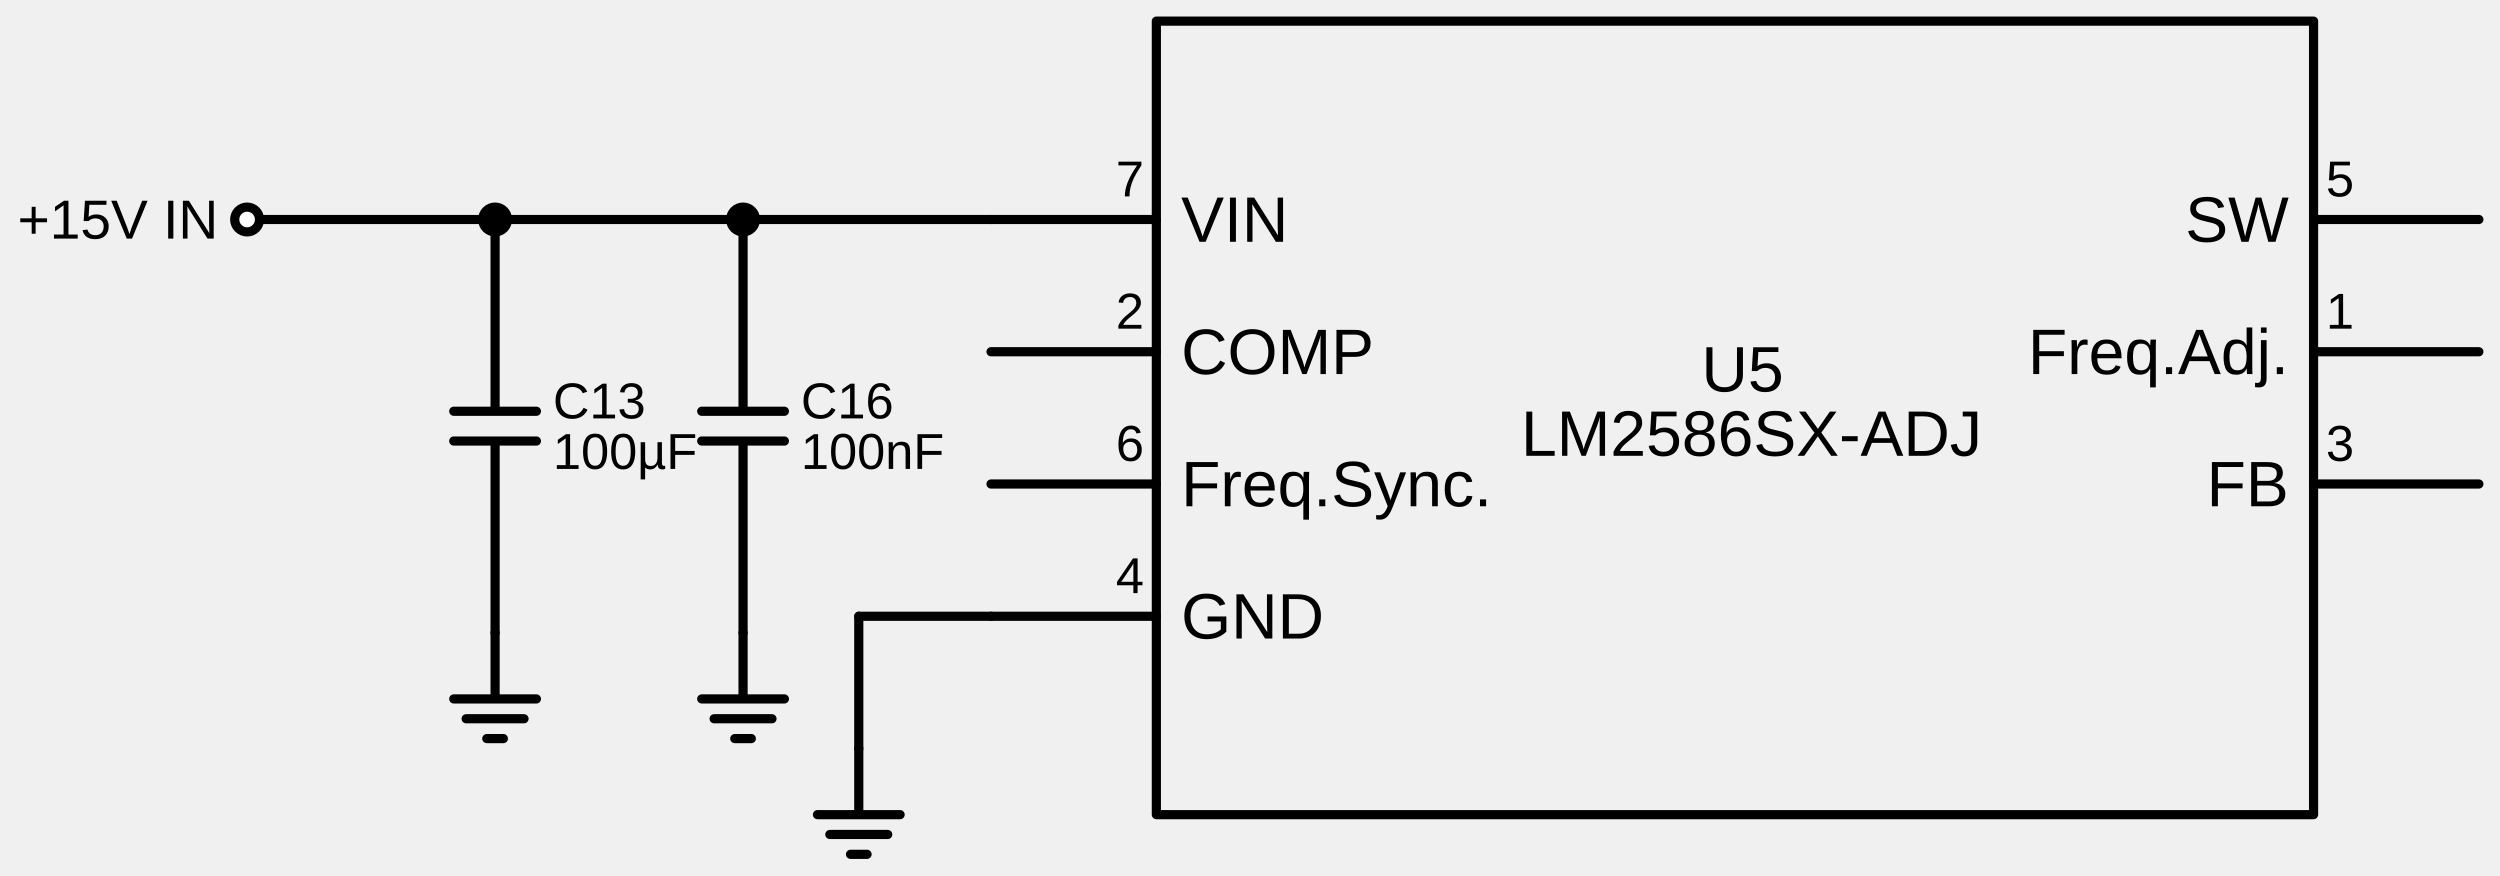
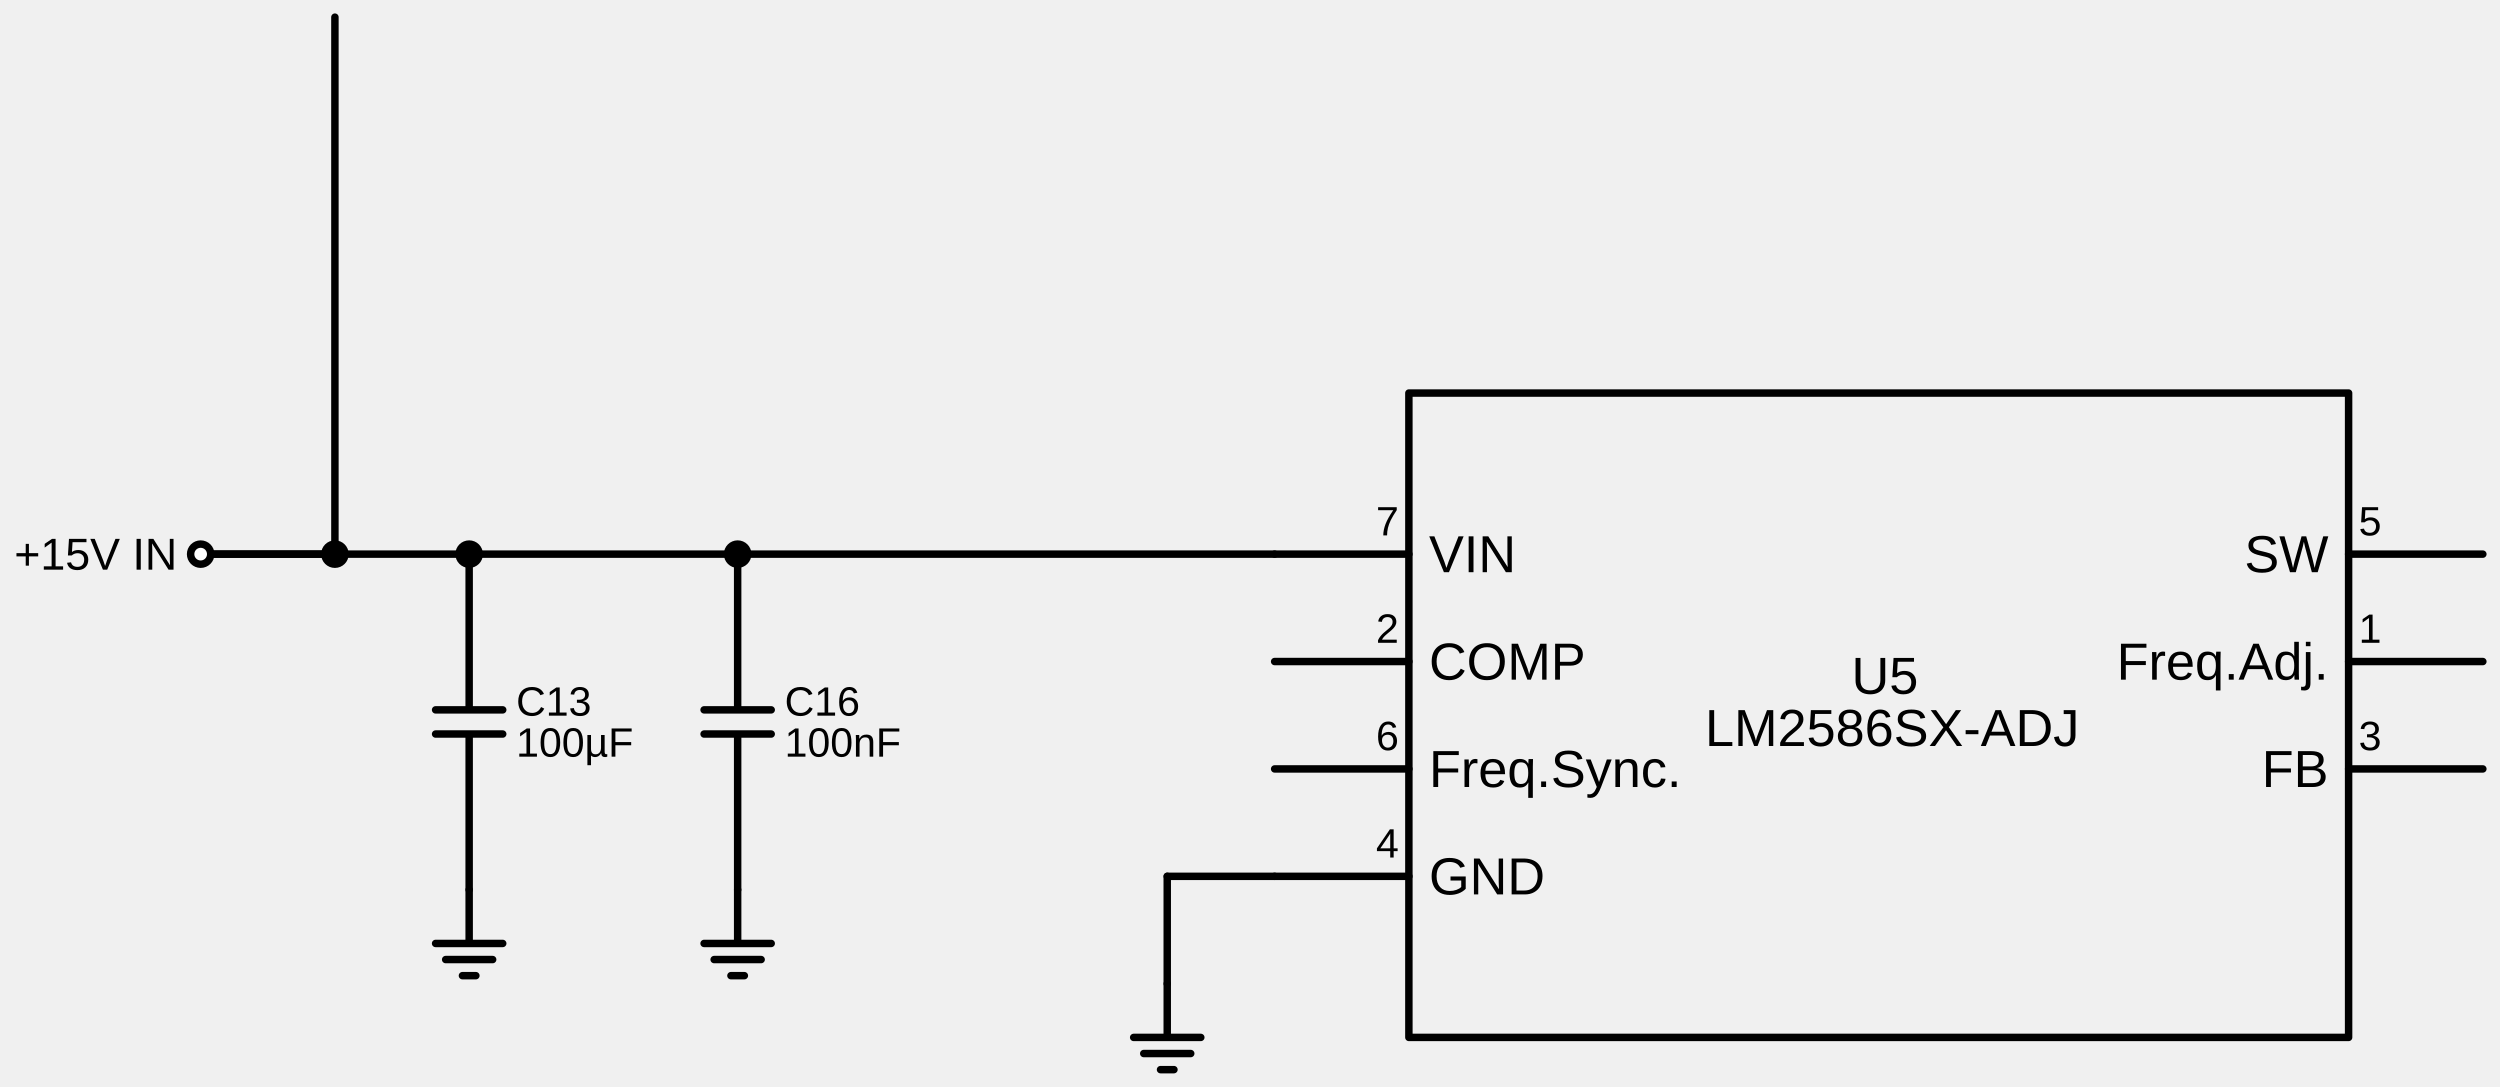
- <svg xmlns="http://www.w3.org/2000/svg" xml:lang="en" height="190.64pt" width="544.412pt" viewBox="-53.812 -47.8 544.412 190.64">
-   <path d="M 0.0,-0.0 L 27.0,-0.0 L 54.0,-0.0" style="stroke:black;fill:none;stroke-width:2.0;stroke-dasharray:-;stroke-linecap:round;stroke-linejoin:round;" />
-   <path d="M 54.0,-0.0 L 54,41.76 M 63,41.76 L 45,41.76 M 63,48.24 L 45,48.24 M 54,48.24 L 54,90.0" style="stroke:black;fill:none;stroke-width:2.0;stroke-dasharray:-;stroke-linecap:round;stroke-linejoin:round;" />
-   <path d="M 54,90.0 L 54,104.4 L 45,104.4 L 63,104.4 M 47.7,108.72 L 60.3,108.72 M 52.2,113.04 L 55.8,113.04" style="stroke:black;fill:none;stroke-width:2.0;stroke-dasharray:-;stroke-linecap:round;stroke-linejoin:round;" />
-   <path d="M 54.0,-0.0 L 81.0,-0.0 L 108.0,-0.0" style="stroke:black;fill:none;stroke-width:2.0;stroke-dasharray:-;stroke-linecap:round;stroke-linejoin:round;" />
-   <path d="M 108.0,-0.0 L 108.0,41.76 M 117.0,41.76 L 99.0,41.76 M 117,48.24 L 99.0,48.24 M 108,48.24 L 108,90.0" style="stroke:black;fill:none;stroke-width:2.0;stroke-dasharray:-;stroke-linecap:round;stroke-linejoin:round;" />
-   <path d="M 108,90.0 L 108,104.4 L 99,104.4 L 117,104.4 M 101.7,108.72 L 114.3,108.72 M 106.2,113.04 L 109.8,113.04" style="stroke:black;fill:none;stroke-width:2.0;stroke-dasharray:-;stroke-linecap:round;stroke-linejoin:round;" />
-   <path d="M 108.0,-0.0 L 135.0,-0.0 L 162.0,-0.0" style="stroke:black;fill:none;stroke-width:2.0;stroke-dasharray:-;stroke-linecap:round;stroke-linejoin:round;" />
-   <path d="M 198.0,129.6 L 450.0,129.6 L 450.0,-43.2 L 198.0,-43.2 L 198.0,129.6" style="stroke:black;fill:none;stroke-width:2.0;stroke-dasharray:-;stroke-linecap:round;stroke-linejoin:round;" />
-   <path d="M 198.0,-0.0 L 162.0,-0.0" style="stroke:black;fill:none;stroke-width:2.0;stroke-dasharray:-;stroke-linecap:round;stroke-linejoin:round;" />
-   <path d="M 198.0,28.8 L 162.0,28.8" style="stroke:black;fill:none;stroke-width:2.0;stroke-dasharray:-;stroke-linecap:round;stroke-linejoin:round;" />
-   <path d="M 198.0,57.6 L 162.0,57.6" style="stroke:black;fill:none;stroke-width:2.0;stroke-dasharray:-;stroke-linecap:round;stroke-linejoin:round;" />
-   <path d="M 198.0,86.4 L 162.0,86.4" style="stroke:black;fill:none;stroke-width:2.0;stroke-dasharray:-;stroke-linecap:round;stroke-linejoin:round;" />
-   <path d="M 450.0,-0.0 L 486.0,-0.0" style="stroke:black;fill:none;stroke-width:2.0;stroke-dasharray:-;stroke-linecap:round;stroke-linejoin:round;" />
-   <path d="M 450.0,28.8 L 486.0,28.8" style="stroke:black;fill:none;stroke-width:2.0;stroke-dasharray:-;stroke-linecap:round;stroke-linejoin:round;" />
-   <path d="M 450.0,57.6 L 486.0,57.6" style="stroke:black;fill:none;stroke-width:2.0;stroke-dasharray:-;stroke-linecap:round;stroke-linejoin:round;" />
-   <path d="M 162.0,86.4 L 147.6,86.4 L 133.2,86.4" style="stroke:black;fill:none;stroke-width:2.0;stroke-dasharray:-;stroke-linecap:round;stroke-linejoin:round;" />
-   <path d="M 133.2,86.4 L 133.2,100.8 L 133.2,115.2" style="stroke:black;fill:none;stroke-width:2.0;stroke-dasharray:-;stroke-linecap:round;stroke-linejoin:round;" />
-   <path d="M 133.2,115.2 L 133.2,129.6 L 124.2,129.6 L 142.2,129.6 M 126.9,133.92 L 139.5,133.92 M 131.4,138.24 L 135.0,138.24" style="stroke:black;fill:none;stroke-width:2.0;stroke-dasharray:-;stroke-linecap:round;stroke-linejoin:round;" />
-   <text x="66.6" y="28.5" dominant-baseline="central" fill="black" font-size="11" font-family="Arial" text-anchor="start">
-     <tspan x="66.6" dy="11">C13</tspan>
-     <tspan x="66.6" dy="11">100µF</tspan>
+ <svg xmlns="http://www.w3.org/2000/svg" xml:lang="en" height="291.44pt" width="670.412pt" viewBox="-53.812 -148.6 670.412 291.44">
+   <path d="M 0.0,-0.0 L 18.0,-0.0 L 36.0,-0.0" style="stroke:black;fill:none;stroke-width:2.0;stroke-dasharray:-;stroke-linecap:round;stroke-linejoin:round;" />
+   <path d="M 36.0,-0.0 L 36,-72.0 L 36,-144.0" style="stroke:black;fill:none;stroke-width:2.0;stroke-dasharray:-;stroke-linecap:round;stroke-linejoin:round;" />
+   <path d="M 0.0,-0.0 L 36.0,-0.0 L 72.0,-0.0" style="stroke:black;fill:none;stroke-width:2.0;stroke-dasharray:-;stroke-linecap:round;stroke-linejoin:round;" />
+   <path d="M 72.0,-0.0 L 72,41.76 M 81.0,41.76 L 63,41.76 M 81,48.24 L 63,48.24 M 72,48.24 L 72,90.0" style="stroke:black;fill:none;stroke-width:2.0;stroke-dasharray:-;stroke-linecap:round;stroke-linejoin:round;" />
+   <path d="M 72,90.0 L 72,104.4 L 63,104.4 L 81,104.4 M 65.7,108.72 L 78.3,108.72 M 70.2,113.04 L 73.8,113.04" style="stroke:black;fill:none;stroke-width:2.0;stroke-dasharray:-;stroke-linecap:round;stroke-linejoin:round;" />
+   <path d="M 72.0,-0.0 L 108.0,-0.0 L 144.0,-0.0" style="stroke:black;fill:none;stroke-width:2.0;stroke-dasharray:-;stroke-linecap:round;stroke-linejoin:round;" />
+   <path d="M 144.0,-0.0 L 144.0,41.76 M 153.0,41.76 L 135.0,41.76 M 153.0,48.24 L 135.0,48.24 M 144,48.24 L 144,90.0" style="stroke:black;fill:none;stroke-width:2.0;stroke-dasharray:-;stroke-linecap:round;stroke-linejoin:round;" />
+   <path d="M 144,90.0 L 144,104.4 L 135,104.4 L 153.0,104.4 M 137.7,108.72 L 150.3,108.72 M 142.2,113.04 L 145.8,113.04" style="stroke:black;fill:none;stroke-width:2.0;stroke-dasharray:-;stroke-linecap:round;stroke-linejoin:round;" />
+   <path d="M 144.0,-0.0 L 216.0,-0.0 L 288.0,-0.0" style="stroke:black;fill:none;stroke-width:2.0;stroke-dasharray:-;stroke-linecap:round;stroke-linejoin:round;" />
+   <path d="M 324.0,129.6 L 576.0,129.6 L 576.0,-43.2 L 324.0,-43.2 L 324.0,129.6" style="stroke:black;fill:none;stroke-width:2.0;stroke-dasharray:-;stroke-linecap:round;stroke-linejoin:round;" />
+   <path d="M 324.0,-0.0 L 288.0,-0.0" style="stroke:black;fill:none;stroke-width:2.0;stroke-dasharray:-;stroke-linecap:round;stroke-linejoin:round;" />
+   <path d="M 324.0,28.8 L 288.0,28.8" style="stroke:black;fill:none;stroke-width:2.0;stroke-dasharray:-;stroke-linecap:round;stroke-linejoin:round;" />
+   <path d="M 324.0,57.6 L 288.0,57.6" style="stroke:black;fill:none;stroke-width:2.0;stroke-dasharray:-;stroke-linecap:round;stroke-linejoin:round;" />
+   <path d="M 324.0,86.4 L 288.0,86.4" style="stroke:black;fill:none;stroke-width:2.0;stroke-dasharray:-;stroke-linecap:round;stroke-linejoin:round;" />
+   <path d="M 576.0,-0.0 L 612.0,-0.0" style="stroke:black;fill:none;stroke-width:2.0;stroke-dasharray:-;stroke-linecap:round;stroke-linejoin:round;" />
+   <path d="M 576.0,28.8 L 612.0,28.8" style="stroke:black;fill:none;stroke-width:2.0;stroke-dasharray:-;stroke-linecap:round;stroke-linejoin:round;" />
+   <path d="M 576.0,57.6 L 612.0,57.6" style="stroke:black;fill:none;stroke-width:2.0;stroke-dasharray:-;stroke-linecap:round;stroke-linejoin:round;" />
+   <path d="M 288.0,86.4 L 273.6,86.4 L 259.2,86.4" style="stroke:black;fill:none;stroke-width:2.0;stroke-dasharray:-;stroke-linecap:round;stroke-linejoin:round;" />
+   <path d="M 259.2,86.4 L 259.2,100.8 L 259.2,115.2" style="stroke:black;fill:none;stroke-width:2.0;stroke-dasharray:-;stroke-linecap:round;stroke-linejoin:round;" />
+   <path d="M 259.2,115.2 L 259.2,129.6 L 250.2,129.6 L 268.2,129.6 M 252.9,133.92 L 265.5,133.92 M 257.4,138.24 L 261.0,138.24" style="stroke:black;fill:none;stroke-width:2.0;stroke-dasharray:-;stroke-linecap:round;stroke-linejoin:round;" />
+   <text x="84.6" y="28.5" dominant-baseline="central" fill="black" font-size="11" font-family="Arial" text-anchor="start">
+     <tspan x="84.6" dy="11">C13</tspan>
+     <tspan x="84.6" dy="11">100µF</tspan>
  </text>
-   <text x="120.6" y="28.5" dominant-baseline="central" fill="black" font-size="11" font-family="Arial" text-anchor="start">
-     <tspan x="120.6" dy="11">C16</tspan>
-     <tspan x="120.6" dy="11">100nF</tspan>
+   <text x="156.6" y="28.5" dominant-baseline="central" fill="black" font-size="11" font-family="Arial" text-anchor="start">
+     <tspan x="156.6" dy="11">C16</tspan>
+     <tspan x="156.6" dy="11">100nF</tspan>
  </text>
-   <text x="195.3" y="-13.7" dominant-baseline="ideographic" fill="black" font-size="11" font-family="Arial" text-anchor="end">
-     <tspan x="195.3" dy="11">7</tspan>
+   <text x="321.3" y="-13.7" dominant-baseline="ideographic" fill="black" font-size="11" font-family="Arial" text-anchor="end">
+     <tspan x="321.3" dy="11">7</tspan>
  </text>
-   <text x="203.4" y="-14.0" dominant-baseline="central" fill="black" font-size="14" font-family="Arial" text-anchor="start">
-     <tspan x="203.4" dy="14">VIN</tspan>
+   <text x="329.4" y="-14.0" dominant-baseline="central" fill="black" font-size="14" font-family="Arial" text-anchor="start">
+     <tspan x="329.4" dy="14">VIN</tspan>
  </text>
-   <text x="195.3" y="15.1" dominant-baseline="ideographic" fill="black" font-size="11" font-family="Arial" text-anchor="end">
-     <tspan x="195.3" dy="11">2</tspan>
+   <text x="321.3" y="15.1" dominant-baseline="ideographic" fill="black" font-size="11" font-family="Arial" text-anchor="end">
+     <tspan x="321.3" dy="11">2</tspan>
  </text>
-   <text x="203.4" y="14.8" dominant-baseline="central" fill="black" font-size="14" font-family="Arial" text-anchor="start">
-     <tspan x="203.4" dy="14">COMP</tspan>
+   <text x="329.4" y="14.8" dominant-baseline="central" fill="black" font-size="14" font-family="Arial" text-anchor="start">
+     <tspan x="329.4" dy="14">COMP</tspan>
  </text>
-   <text x="195.3" y="43.9" dominant-baseline="ideographic" fill="black" font-size="11" font-family="Arial" text-anchor="end">
-     <tspan x="195.3" dy="11">6</tspan>
+   <text x="321.3" y="43.9" dominant-baseline="ideographic" fill="black" font-size="11" font-family="Arial" text-anchor="end">
+     <tspan x="321.3" dy="11">6</tspan>
  </text>
-   <text x="203.4" y="43.6" dominant-baseline="central" fill="black" font-size="14" font-family="Arial" text-anchor="start">
-     <tspan x="203.4" dy="14">Freq.Sync.</tspan>
+   <text x="329.4" y="43.6" dominant-baseline="central" fill="black" font-size="14" font-family="Arial" text-anchor="start">
+     <tspan x="329.4" dy="14">Freq.Sync.</tspan>
  </text>
-   <text x="195.3" y="72.7" dominant-baseline="ideographic" fill="black" font-size="11" font-family="Arial" text-anchor="end">
-     <tspan x="195.3" dy="11">4</tspan>
+   <text x="321.3" y="72.7" dominant-baseline="ideographic" fill="black" font-size="11" font-family="Arial" text-anchor="end">
+     <tspan x="321.3" dy="11">4</tspan>
  </text>
-   <text x="203.4" y="72.4" dominant-baseline="central" fill="black" font-size="14" font-family="Arial" text-anchor="start">
-     <tspan x="203.4" dy="14">GND</tspan>
+   <text x="329.4" y="72.4" dominant-baseline="central" fill="black" font-size="14" font-family="Arial" text-anchor="start">
+     <tspan x="329.4" dy="14">GND</tspan>
  </text>
-   <text x="452.7" y="-13.7" dominant-baseline="ideographic" fill="black" font-size="11" font-family="Arial" text-anchor="start">
-     <tspan x="452.7" dy="11">5</tspan>
+   <text x="578.7" y="-13.7" dominant-baseline="ideographic" fill="black" font-size="11" font-family="Arial" text-anchor="start">
+     <tspan x="578.7" dy="11">5</tspan>
  </text>
-   <text x="444.6" y="-14.0" dominant-baseline="central" fill="black" font-size="14" font-family="Arial" text-anchor="end">
-     <tspan x="444.6" dy="14">SW</tspan>
+   <text x="570.6" y="-14.0" dominant-baseline="central" fill="black" font-size="14" font-family="Arial" text-anchor="end">
+     <tspan x="570.6" dy="14">SW</tspan>
  </text>
-   <text x="452.7" y="15.1" dominant-baseline="ideographic" fill="black" font-size="11" font-family="Arial" text-anchor="start">
-     <tspan x="452.7" dy="11">1</tspan>
+   <text x="578.7" y="15.1" dominant-baseline="ideographic" fill="black" font-size="11" font-family="Arial" text-anchor="start">
+     <tspan x="578.7" dy="11">1</tspan>
  </text>
-   <text x="444.6" y="14.8" dominant-baseline="central" fill="black" font-size="14" font-family="Arial" text-anchor="end">
-     <tspan x="444.6" dy="14">Freq.Adj.</tspan>
+   <text x="570.6" y="14.8" dominant-baseline="central" fill="black" font-size="14" font-family="Arial" text-anchor="end">
+     <tspan x="570.6" dy="14">Freq.Adj.</tspan>
  </text>
-   <text x="452.7" y="43.9" dominant-baseline="ideographic" fill="black" font-size="11" font-family="Arial" text-anchor="start">
-     <tspan x="452.7" dy="11">3</tspan>
+   <text x="578.7" y="43.9" dominant-baseline="ideographic" fill="black" font-size="11" font-family="Arial" text-anchor="start">
+     <tspan x="578.7" dy="11">3</tspan>
  </text>
-   <text x="444.6" y="43.6" dominant-baseline="central" fill="black" font-size="14" font-family="Arial" text-anchor="end">
-     <tspan x="444.6" dy="14">FB</tspan>
+   <text x="570.6" y="43.6" dominant-baseline="central" fill="black" font-size="14" font-family="Arial" text-anchor="end">
+     <tspan x="570.6" dy="14">FB</tspan>
  </text>
-   <text x="327.6" y="18.6" dominant-baseline="central" fill="black" font-size="14" font-family="Arial" text-anchor="middle">
-     <tspan x="327.6" dy="14">U5</tspan>
-     <tspan x="327.6" dy="14">LM2586SX-ADJ</tspan>
+   <text x="453.6" y="18.6" dominant-baseline="central" fill="black" font-size="14" font-family="Arial" text-anchor="middle">
+     <tspan x="453.6" dy="14">U5</tspan>
+     <tspan x="453.6" dy="14">LM2586SX-ADJ</tspan>
  </text>
  <circle cx="0.0" cy="-0.0" r="2.7" style="stroke:black;fill:white;stroke-width:2.0;stroke-dasharray:-;" />
  <text x="-6.3" y="-12.0" dominant-baseline="central" fill="black" font-size="12" font-family="Arial" text-anchor="end">
    <tspan x="-6.3" dy="12">+15V IN</tspan>
  </text>
-   <circle cx="54.0" cy="-0.0" r="2.7" style="stroke:black;fill:black;stroke-width:2.0;stroke-dasharray:-;" />
-   <circle cx="108.0" cy="-0.0" r="2.7" style="stroke:black;fill:black;stroke-width:2.0;stroke-dasharray:-;" />
+   <circle cx="36.0" cy="-0.0" r="2.7" style="stroke:black;fill:black;stroke-width:2.0;stroke-dasharray:-;" />
+   <circle cx="72.0" cy="-0.0" r="2.7" style="stroke:black;fill:black;stroke-width:2.0;stroke-dasharray:-;" />
+   <circle cx="144.0" cy="-0.0" r="2.7" style="stroke:black;fill:black;stroke-width:2.0;stroke-dasharray:-;" />
</svg>
